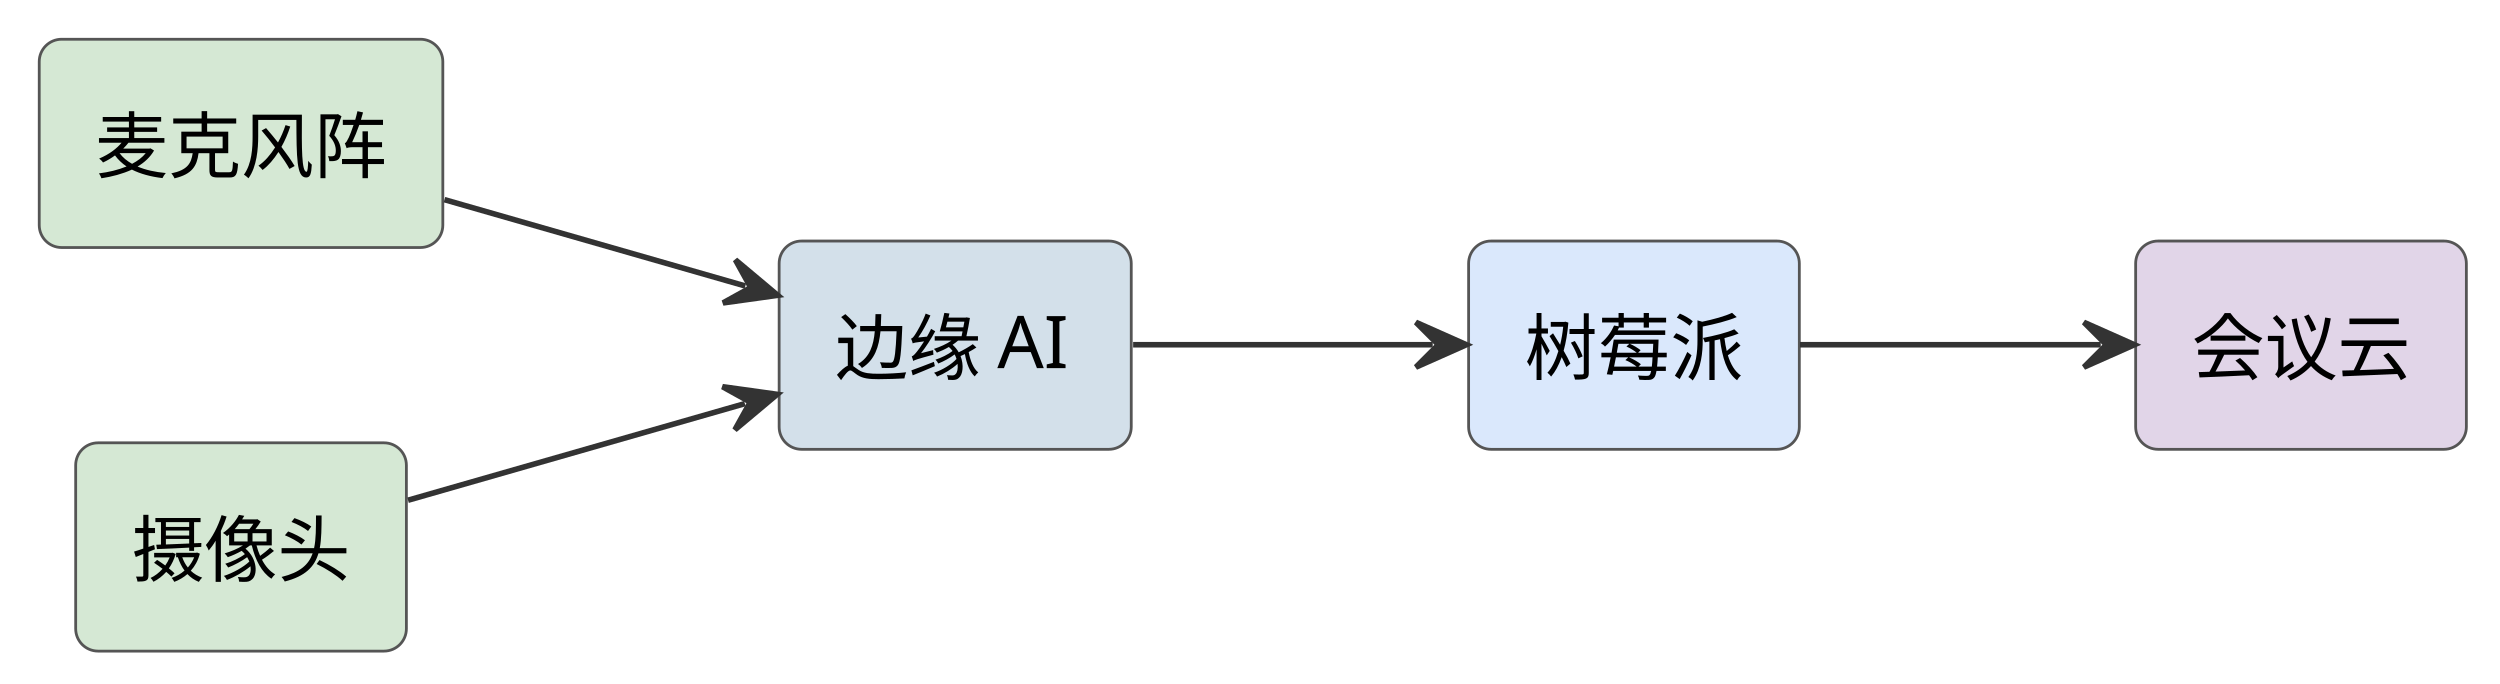
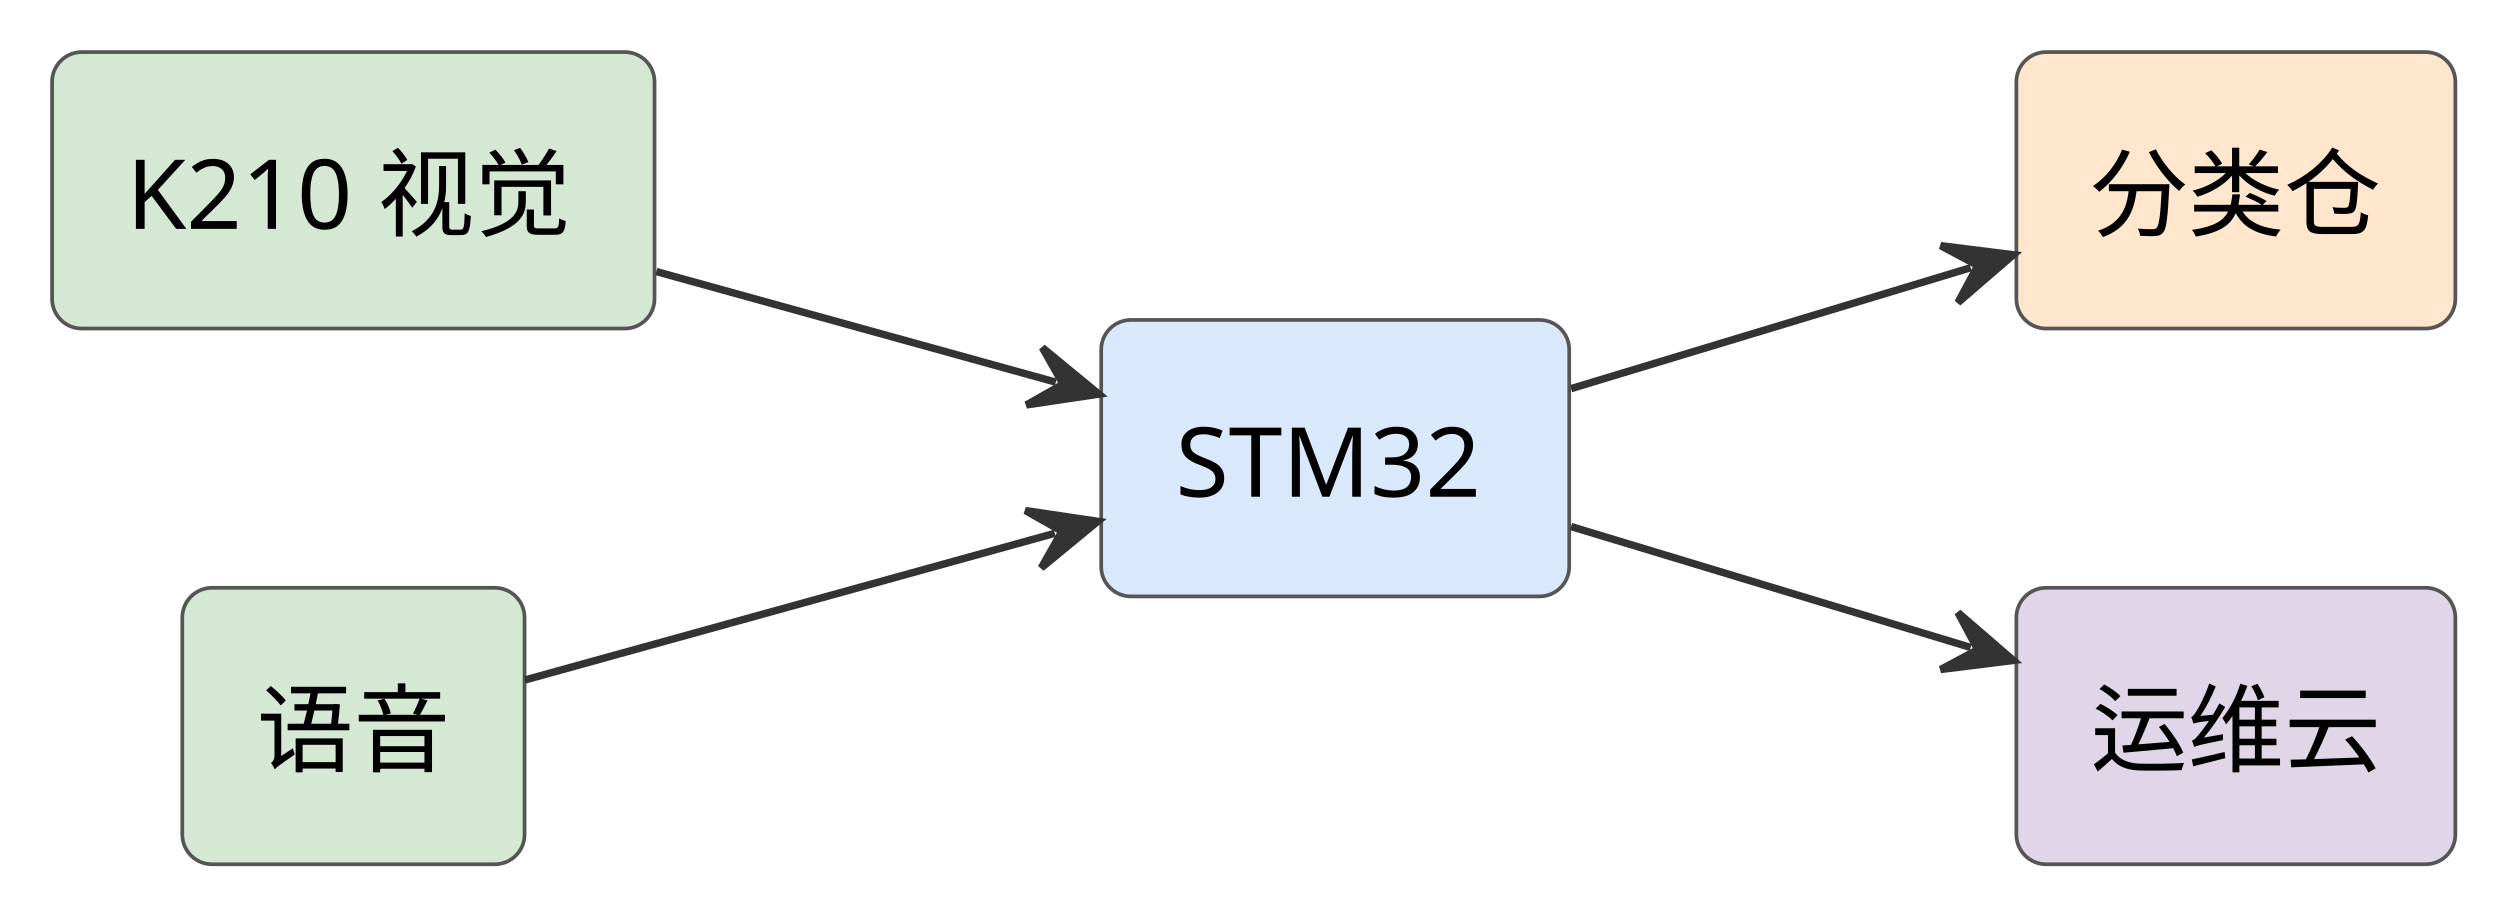
- <svg xmlns="http://www.w3.org/2000/svg" contentStyleType="text/css" height="122px" preserveAspectRatio="none" style="width:446px;height:122px;background:#FFFFFF;" version="1.1" viewBox="0 0 446 122" width="446px" zoomAndPan="magnify">
+ <svg xmlns="http://www.w3.org/2000/svg" contentStyleType="text/css" height="122px" preserveAspectRatio="none" style="width:336px;height:122px;background:#FFFFFF;" version="1.1" viewBox="0 0 336 122" width="336px" zoomAndPan="magnify">
  <defs />
  <g>
+     <g id="elem_cam">
+       <rect fill="#D5E8D4" height="37.158" rx="4" ry="4" style="stroke:#555555;stroke-width:0.5;" width="80.969" x="7" y="7" />
+       <text fill="#000000" font-family="Microsoft YaHei" font-size="13" lengthAdjust="spacing" textLength="60.969" x="17" y="30.755">K210 视觉</text>
+     </g>
    <g id="elem_mic">
-       <rect fill="#D5E8D4" height="37.158" rx="4" ry="4" style="stroke:#555555;stroke-width:0.5;" width="72" x="7" y="7" />
-       <text fill="#000000" font-family="Microsoft YaHei" font-size="13" lengthAdjust="spacing" textLength="52" x="17" y="30.755">麦克风阵</text>
+       <rect fill="#D5E8D4" height="37.158" rx="4" ry="4" style="stroke:#555555;stroke-width:0.5;" width="46" x="24.5" y="79" />
+       <text fill="#000000" font-family="Microsoft YaHei" font-size="13" lengthAdjust="spacing" textLength="26" x="34.5" y="102.755">语音</text>
    </g>
-     <g id="elem_cam">
-       <rect fill="#D5E8D4" height="37.158" rx="4" ry="4" style="stroke:#555555;stroke-width:0.5;" width="59" x="13.5" y="79" />
-       <text fill="#000000" font-family="Microsoft YaHei" font-size="13" lengthAdjust="spacing" textLength="39" x="23.5" y="102.755">摄像头</text>
+     <g id="elem_stm">
+       <rect fill="#DAE8FC" height="37.158" rx="4" ry="4" style="stroke:#555555;stroke-width:0.5;" width="62.904" x="148" y="43" />
+       <text fill="#000000" font-family="Microsoft YaHei" font-size="13" lengthAdjust="spacing" textLength="42.904" x="158" y="66.755">STM32</text>
    </g>
-     <g id="elem_ai">
-       <rect fill="#D3E0EA" height="37.158" rx="4" ry="4" style="stroke:#555555;stroke-width:0.5;" width="62.815" x="139" y="43" />
-       <text fill="#000000" font-family="Microsoft YaHei" font-size="13" lengthAdjust="spacing" textLength="42.815" x="149" y="66.755">边缘 AI</text>
-     </g>
-     <g id="elem_pi">
-       <rect fill="#DAE8FC" height="37.158" rx="4" ry="4" style="stroke:#555555;stroke-width:0.5;" width="59" x="262" y="43" />
-       <text fill="#000000" font-family="Microsoft YaHei" font-size="13" lengthAdjust="spacing" textLength="39" x="272" y="66.755">树莓派</text>
+     <g id="elem_bin">
+       <rect fill="#FFE6CC" height="37.158" rx="4" ry="4" style="stroke:#555555;stroke-width:0.5;" width="59" x="271" y="7" />
+       <text fill="#000000" font-family="Microsoft YaHei" font-size="13" lengthAdjust="spacing" textLength="39" x="281" y="30.755">分类仓</text>
    </g>
    <g id="elem_cloud">
-       <rect fill="#E1D5E8" height="37.158" rx="4" ry="4" style="stroke:#555555;stroke-width:0.5;" width="59" x="381" y="43" />
-       <text fill="#000000" font-family="Microsoft YaHei" font-size="13" lengthAdjust="spacing" textLength="39" x="391" y="66.755">会议云</text>
+       <rect fill="#E1D5E8" height="37.158" rx="4" ry="4" style="stroke:#555555;stroke-width:0.5;" width="59" x="271" y="79" />
+       <text fill="#000000" font-family="Microsoft YaHei" font-size="13" lengthAdjust="spacing" textLength="39" x="281" y="102.755">运维云</text>
    </g>
-     <g id="link_mic_ai">
-       <path d="M79.29,35.62 C98,40.99 114.993,45.865 132.973,51.025 " fill="none" id="mic-to-ai" style="stroke:#333333;stroke-width:1.0;" />
-       <polygon fill="#333333" points="138.74,52.68,131.193,46.352,133.934,51.301,128.986,54.042,138.74,52.68" style="stroke:#333333;stroke-width:1.0;" />
+     <g id="link_cam_stm">
+       <path d="M88.21,36.5 C107.33,41.79 124.118,46.438 141.908,51.368 " fill="none" id="cam-to-stm" style="stroke:#333333;stroke-width:1.0;" />
+       <polygon fill="#333333" points="147.69,52.97,140.085,46.712,142.872,51.635,137.949,54.421,147.69,52.97" style="stroke:#333333;stroke-width:1.0;" />
    </g>
-     <g id="link_cam_ai">
-       <path d="M72.79,89.24 C92.48,83.59 112.773,77.775 132.883,72.005 " fill="none" id="cam-to-ai" style="stroke:#333333;stroke-width:1.0;" />
-       <polygon fill="#333333" points="138.65,70.35,128.896,68.987,133.844,71.729,131.102,76.677,138.65,70.35" style="stroke:#333333;stroke-width:1.0;" />
+     <g id="link_mic_stm">
+       <path d="M70.55,91.39 C91.71,85.54 118.058,78.242 141.768,71.672 " fill="none" id="mic-to-stm" style="stroke:#333333;stroke-width:1.0;" />
+       <polygon fill="#333333" points="147.55,70.07,137.809,68.619,142.732,71.405,139.945,76.328,147.55,70.07" style="stroke:#333333;stroke-width:1.0;" />
    </g>
-     <g id="link_ai_pi">
-       <path d="M202.15,61.5 C220.46,61.5 237.6,61.5 255.6,61.5 " fill="none" id="ai-to-pi" style="stroke:#333333;stroke-width:1.0;" />
-       <polygon fill="#333333" points="261.6,61.5,252.6,57.5,256.6,61.5,252.6,65.5,261.6,61.5" style="stroke:#333333;stroke-width:1.0;" />
+     <g id="link_stm_bin">
+       <path d="M211.15,52.23 C229.46,46.69 246.857,41.429 264.858,35.979 " fill="none" id="stm-to-bin" style="stroke:#333333;stroke-width:1.0;" />
+       <polygon fill="#333333" points="270.6,34.24,260.827,33.02,265.815,35.689,263.145,40.676,270.6,34.24" style="stroke:#333333;stroke-width:1.0;" />
    </g>
-     <g id="link_pi_cloud">
-       <path d="M321.12,61.5 C339.25,61.5 356.62,61.5 374.77,61.5 " fill="none" id="pi-to-cloud" style="stroke:#333333;stroke-width:1.0;" />
-       <polygon fill="#333333" points="380.77,61.5,371.77,57.5,375.77,61.5,371.77,65.5,380.77,61.5" style="stroke:#333333;stroke-width:1.0;" />
+     <g id="link_stm_cloud">
+       <path d="M211.15,70.77 C229.46,76.31 246.857,81.571 264.858,87.021 " fill="none" id="stm-to-cloud" style="stroke:#333333;stroke-width:1.0;" />
+       <polygon fill="#333333" points="270.6,88.76,263.145,82.324,265.815,87.311,260.827,89.98,270.6,88.76" style="stroke:#333333;stroke-width:1.0;" />
    </g>
  </g>
</svg>
